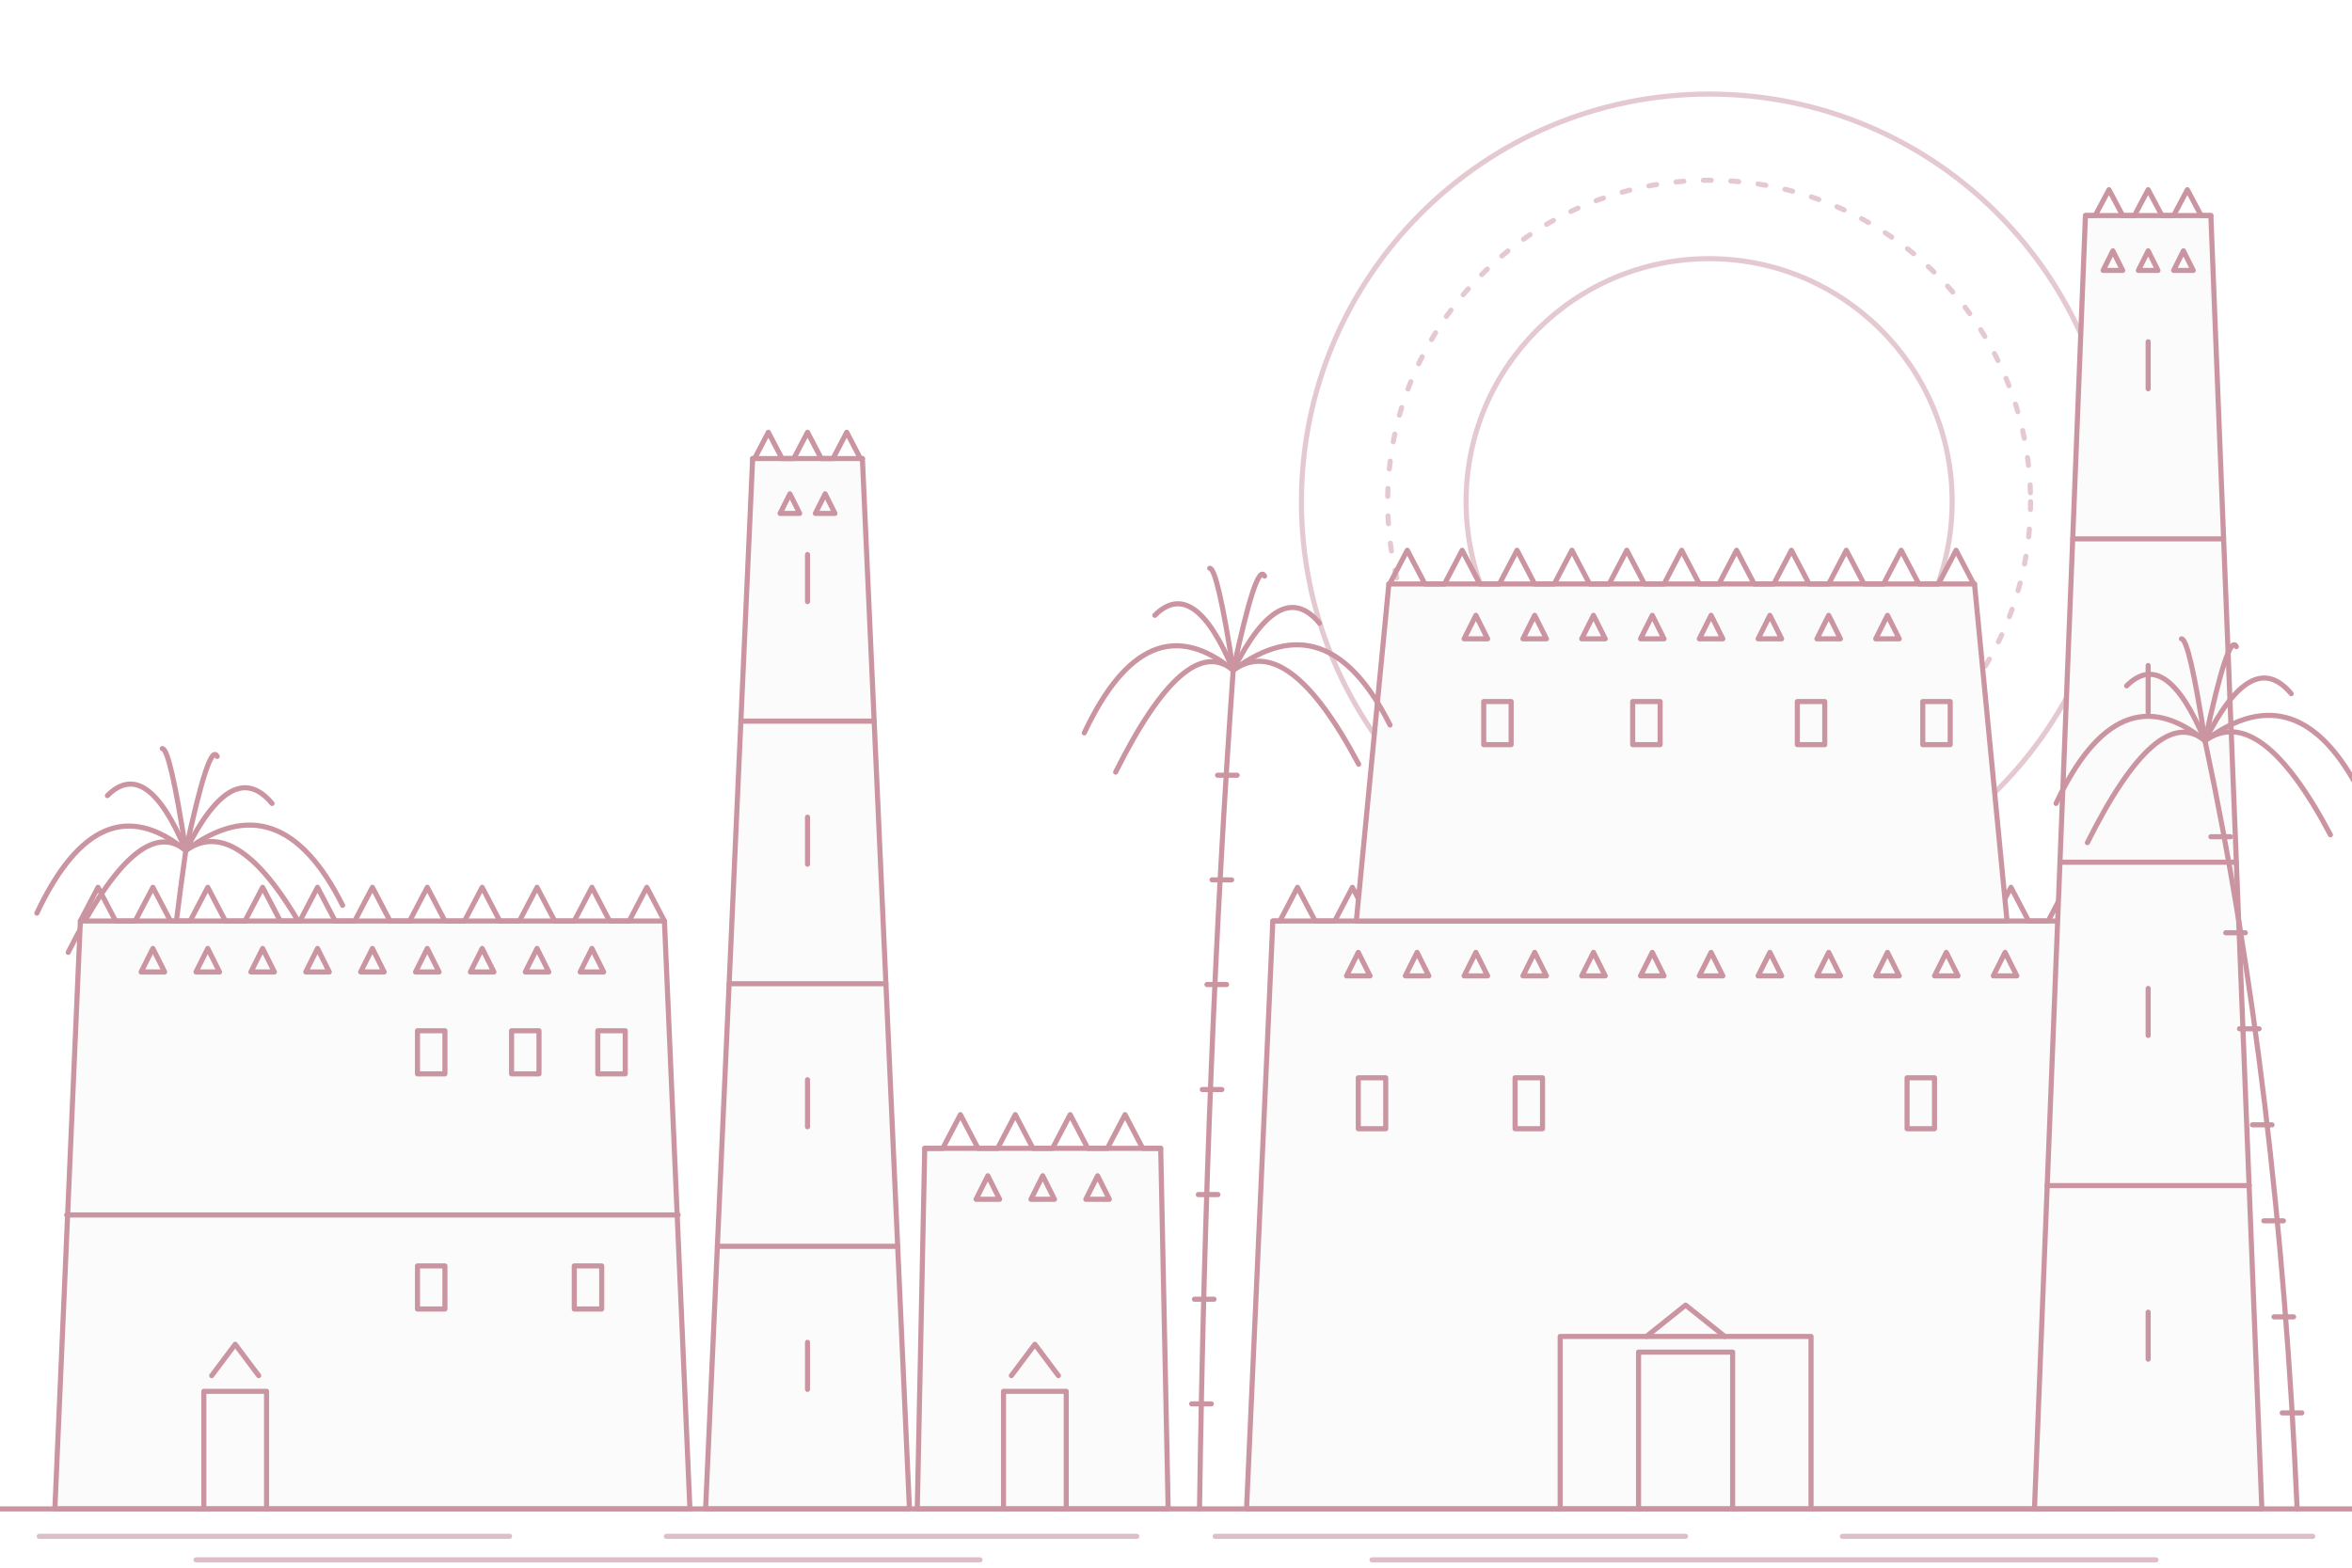
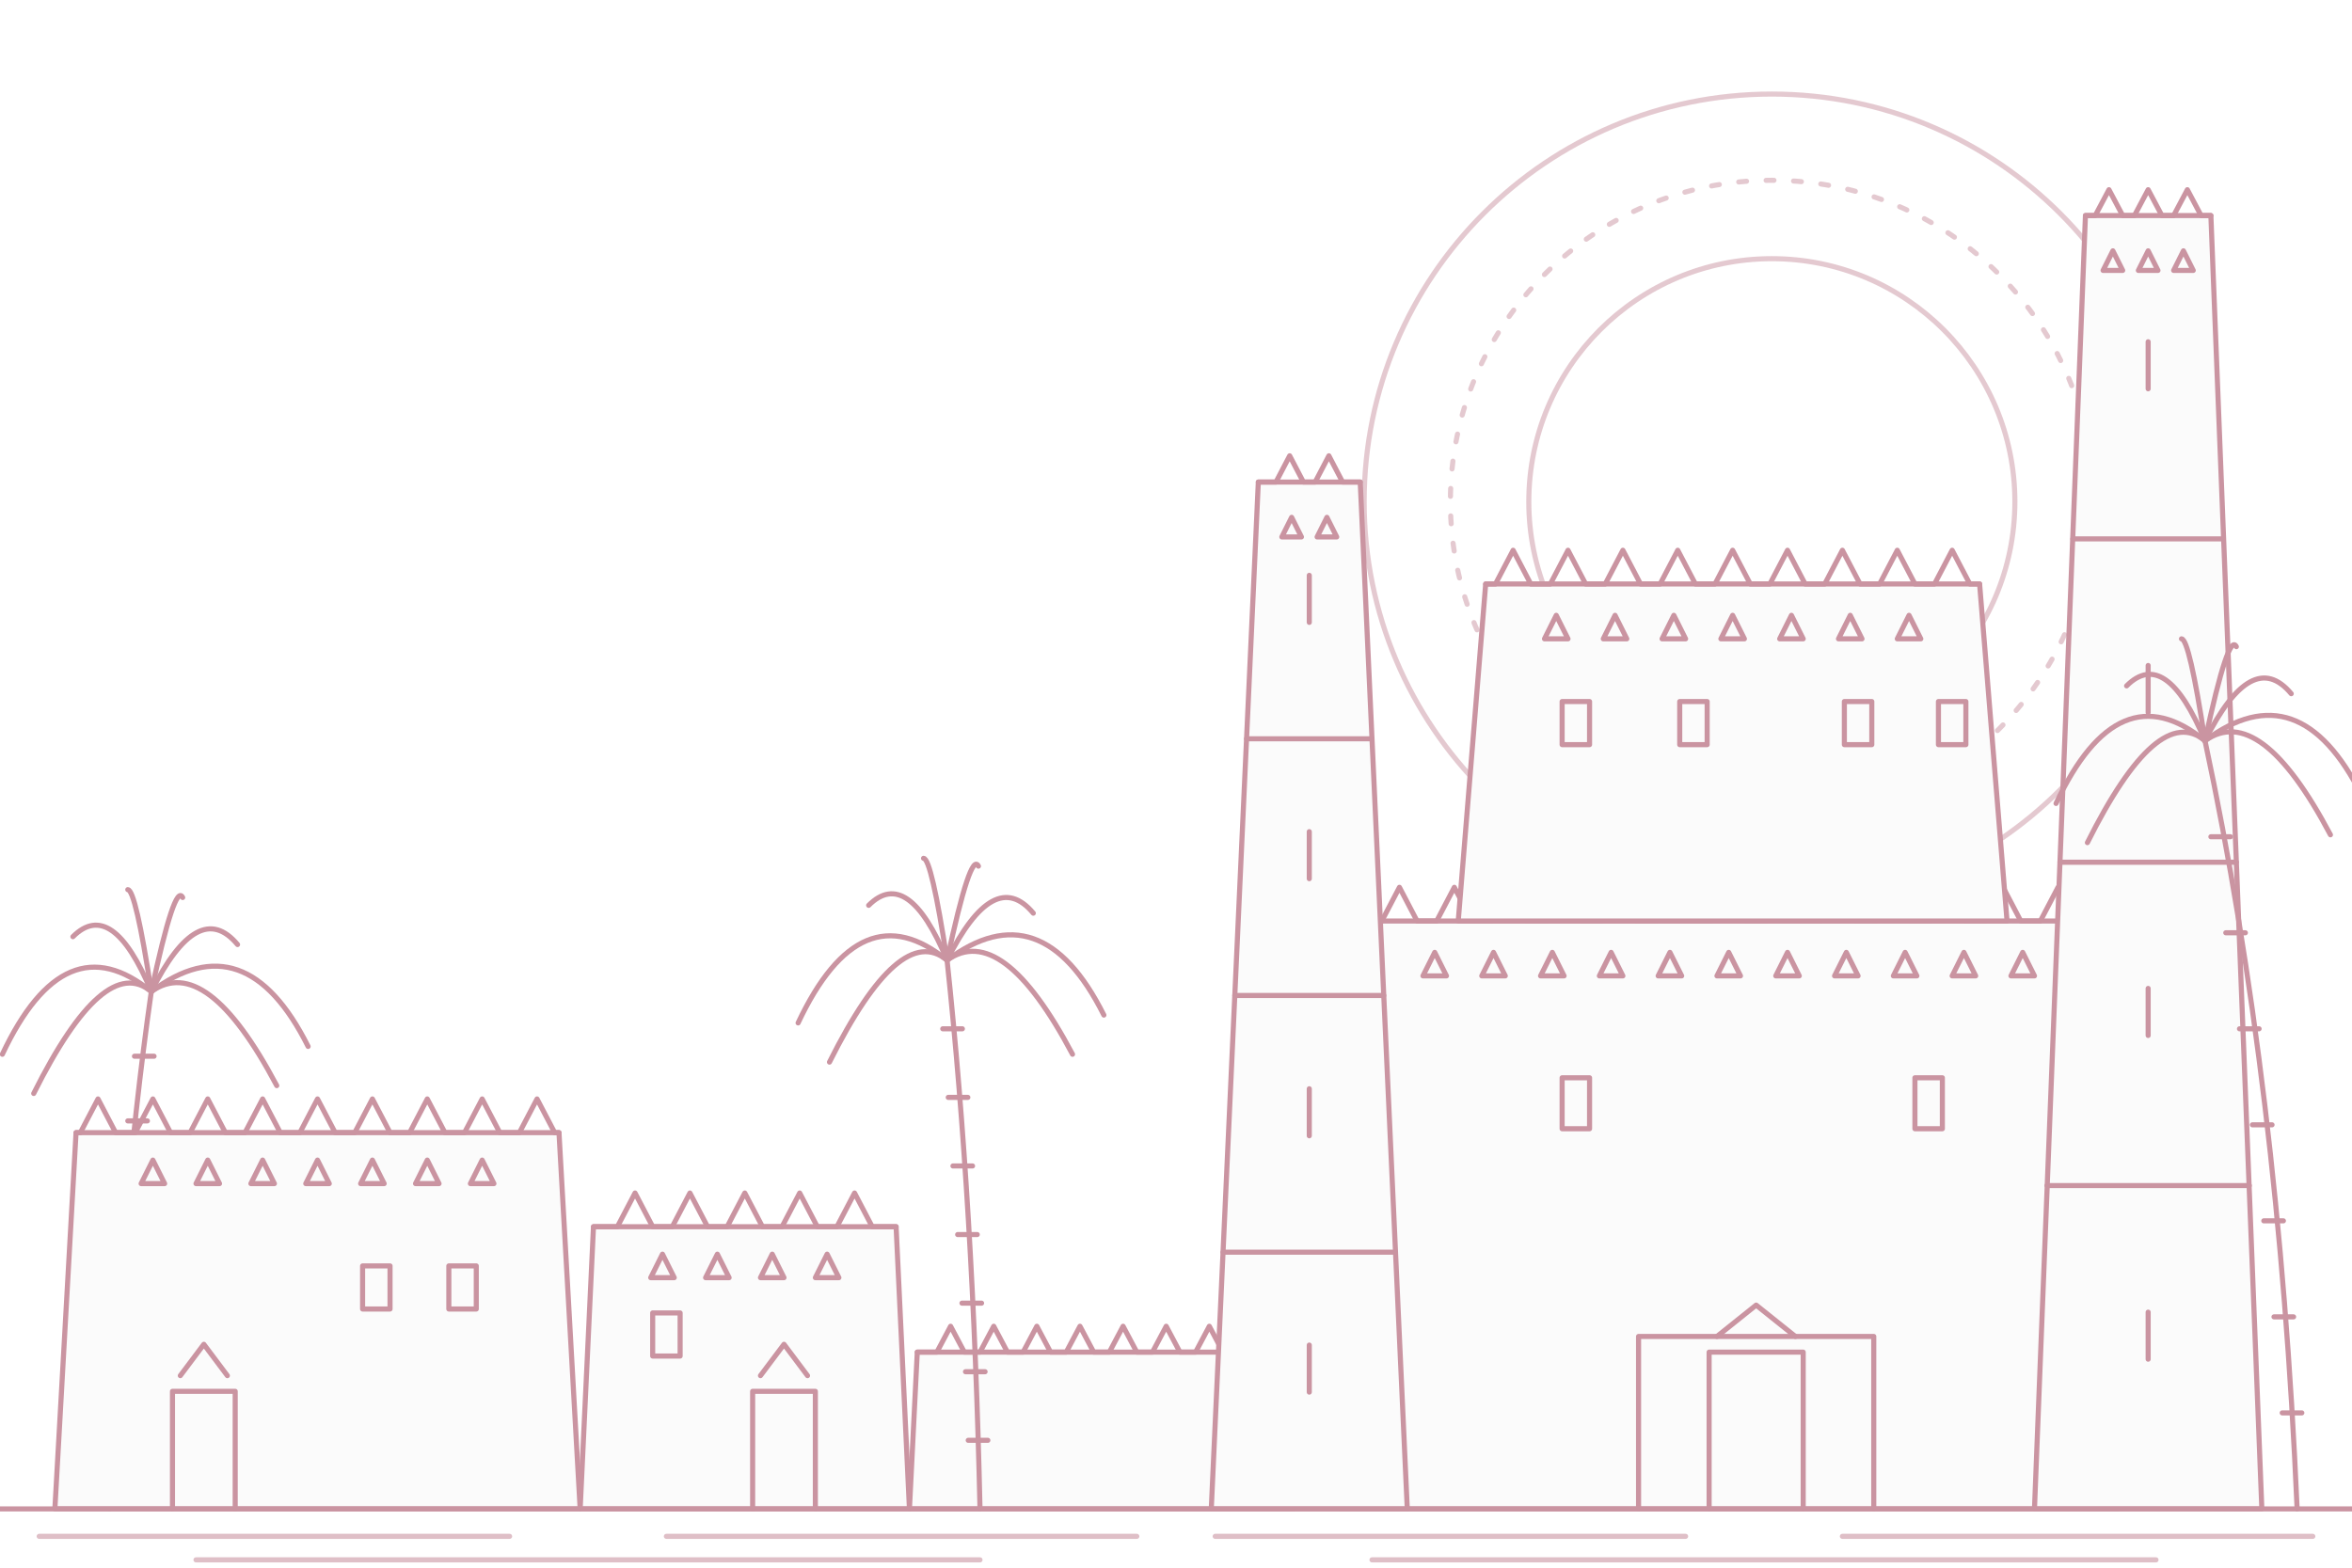
<svg xmlns="http://www.w3.org/2000/svg" viewBox="0 0 600 400" aria-hidden="true">
  <g stroke="#800020" stroke-width="1.3" stroke-linejoin="round" stroke-linecap="round" opacity=".42">
    <g stroke-opacity=".5">
-       <circle cx="436" cy="128" r="104" fill="none" />
-       <circle cx="436" cy="128" r="82" fill="none" stroke-dasharray="2 5" />
-       <circle cx="436" cy="128" r="62" fill="none" />
+       <circle cx="452" cy="128" r="104" fill="none" />
+       <circle cx="452" cy="128" r="82" fill="none" stroke-dasharray="2 5" />
+       <circle cx="452" cy="128" r="62" fill="none" />
    </g>
-     <path d="M34,385 Q36.7,292.6 47.4,217" fill="none" />
-     <path d="M32.2,364 h5" fill="none" />
-     <path d="M33.4,343 h5" fill="none" />
-     <path d="M34.9,322 h5" fill="none" />
-     <path d="M36.6,301 h5" fill="none" />
-     <path d="M38.5,280 h5" fill="none" />
-     <path d="M40.5,259 h5" fill="none" />
-     <path d="M42.6,238 h5" fill="none" />
-     <path d="M47.4,217 Q25.4,199 9.4,233" fill="none" />
-     <path d="M47.4,217 Q35.4,207 17.4,243" fill="none" />
-     <path d="M47.4,217 Q37.4,193 27.4,203" fill="none" />
-     <path d="M47.4,217 Q43.4,191 41.4,191" fill="none" />
-     <path d="M47.4,217 Q53.4,189 55.4,193" fill="none" />
-     <path d="M47.4,217 Q59.4,193 69.4,205" fill="none" />
-     <path d="M47.4,217 Q61.4,207 79.4,241" fill="none" />
-     <path d="M47.4,217 Q71.4,199 87.4,231" fill="none" />
-     <polygon points="14,385 176,385 169.5,235 20.5,235" fill="#f5f5f5" />
-     <path d="M20.5,235 L20.5,235 L25,226.4 L29.5,235 L34.5,235 L39,226.4 L43.5,235 L48.5,235 L53,226.4 L57.5,235 L62.5,235 L67,226.4 L71.5,235 L76.5,235 L81,226.4 L85.5,235 L90.5,235 L95,226.4 L99.5,235 L104.5,235 L109,226.4 L113.5,235 L118.5,235 L123,226.4 L127.5,235 L132.5,235 L137,226.4 L141.5,235 L146.5,235 L151,226.4 L155.5,235 L160.5,235 L165,226.4 L169.5,235 L169.5,235" fill="none" />
-     <path d="M36,248 L39,242 L42,248 Z" fill="none" />
-     <path d="M50,248 L53,242 L56,248 Z" fill="none" />
-     <path d="M64,248 L67,242 L70,248 Z" fill="none" />
-     <path d="M78,248 L81,242 L84,248 Z" fill="none" />
-     <path d="M92,248 L95,242 L98,248 Z" fill="none" />
-     <path d="M106,248 L109,242 L112,248 Z" fill="none" />
-     <path d="M120,248 L123,242 L126,248 Z" fill="none" />
-     <path d="M134,248 L137,242 L140,248 Z" fill="none" />
-     <path d="M148,248 L151,242 L154,248 Z" fill="none" />
-     <path d="M17,310 H173" fill="none" />
-     <path d="M52,385 V355 H68 V385" fill="none" />
-     <path d="M54,351 L60,343 L66,351" fill="none" />
-     <path d="M106.5,263 h7 v11 h-7 Z" fill="none" />
-     <path d="M130.5,263 h7 v11 h-7 Z" fill="none" />
-     <path d="M152.5,263 h7 v11 h-7 Z" fill="none" />
-     <path d="M106.5,323 h7 v11 h-7 Z" fill="none" />
-     <path d="M146.5,323 h7 v11 h-7 Z" fill="none" />
-     <polygon points="180,385 232,385 220,117 192,117" fill="#f5f5f5" />
-     <path d="M192,117 L192.5,117 L196,110.3 L199.5,117 L202.5,117 L206,110.3 L209.5,117 L212.5,117 L216,110.3 L219.5,117 L220,117" fill="none" />
-     <path d="M183,318 H229" fill="none" />
-     <path d="M186,251 H226" fill="none" />
-     <path d="M189,184 H223" fill="none" />
-     <path d="M206,342.5 V354.5" fill="none" />
-     <path d="M206,275.5 V287.5" fill="none" />
-     <path d="M206,208.5 V220.5" fill="none" />
-     <path d="M206,141.5 V153.5" fill="none" />
-     <path d="M199,131 L201.5,126 L204,131 Z" fill="none" />
-     <path d="M208,131 L210.5,126 L213,131 Z" fill="none" />
-     <polygon points="234,385 298,385 296.1,293 235.9,293" fill="#f5f5f5" />
-     <path d="M235.9,293 L240.5,293 L245,284.4 L249.5,293 L254.5,293 L259,284.4 L263.5,293 L268.5,293 L273,284.4 L277.5,293 L282.5,293 L287,284.4 L291.5,293 L296.1,293" fill="none" />
-     <path d="M249,306 L252,300 L255,306 Z" fill="none" />
-     <path d="M263,306 L266,300 L269,306 Z" fill="none" />
-     <path d="M277,306 L280,300 L283,306 Z" fill="none" />
-     <path d="M256,385 V355 H272 V385" fill="none" />
-     <path d="M258,351 L264,343 L270,351" fill="none" />
-     <polygon points="318,385 540,385 533.3,235 324.7,235" fill="#f5f5f5" />
-     <path d="M324.7,235 L326.5,235 L331,226.4 L335.5,235 L340.5,235 L345,226.4 L349.5,235 L354.5,235 L359,226.4 L363.5,235 L368.5,235 L373,226.4 L377.5,235 L382.5,235 L387,226.4 L391.5,235 L396.5,235 L401,226.4 L405.5,235 L410.5,235 L415,226.4 L419.5,235 L424.5,235 L429,226.4 L433.5,235 L438.5,235 L443,226.4 L447.5,235 L452.5,235 L457,226.4 L461.5,235 L466.5,235 L471,226.4 L475.5,235 L480.5,235 L485,226.4 L489.5,235 L494.5,235 L499,226.4 L503.5,235 L508.5,235 L513,226.4 L517.5,235 L522.5,235 L527,226.4 L531.5,235 L533.3,235" fill="none" />
-     <path d="M343.5,249 L346.5,243 L349.5,249 Z" fill="none" />
-     <path d="M358.5,249 L361.5,243 L364.5,249 Z" fill="none" />
-     <path d="M373.5,249 L376.5,243 L379.5,249 Z" fill="none" />
-     <path d="M388.5,249 L391.5,243 L394.5,249 Z" fill="none" />
-     <path d="M403.5,249 L406.5,243 L409.5,249 Z" fill="none" />
-     <path d="M418.5,249 L421.5,243 L424.5,249 Z" fill="none" />
-     <path d="M433.5,249 L436.5,243 L439.5,249 Z" fill="none" />
-     <path d="M448.5,249 L451.5,243 L454.5,249 Z" fill="none" />
-     <path d="M463.5,249 L466.5,243 L469.5,249 Z" fill="none" />
-     <path d="M478.5,249 L481.5,243 L484.5,249 Z" fill="none" />
-     <path d="M493.5,249 L496.5,243 L499.5,249 Z" fill="none" />
-     <path d="M508.5,249 L511.5,243 L514.5,249 Z" fill="none" />
-     <polygon points="346,235 512,235 503.7,149 354.3,149" fill="#f5f5f5" />
-     <path d="M354.3,149 L354.5,149 L359,140.4 L363.5,149 L368.5,149 L373,140.4 L377.5,149 L382.5,149 L387,140.4 L391.5,149 L396.5,149 L401,140.4 L405.5,149 L410.5,149 L415,140.4 L419.5,149 L424.5,149 L429,140.4 L433.5,149 L438.5,149 L443,140.4 L447.5,149 L452.5,149 L457,140.4 L461.5,149 L466.5,149 L471,140.4 L475.5,149 L480.5,149 L485,140.4 L489.5,149 L494.5,149 L499,140.4 L503.5,149 L503.7,149" fill="none" />
-     <path d="M373.5,163 L376.5,157 L379.5,163 Z" fill="none" />
-     <path d="M388.5,163 L391.5,157 L394.5,163 Z" fill="none" />
-     <path d="M403.5,163 L406.5,157 L409.5,163 Z" fill="none" />
-     <path d="M418.5,163 L421.5,157 L424.5,163 Z" fill="none" />
-     <path d="M433.5,163 L436.5,157 L439.5,163 Z" fill="none" />
-     <path d="M448.5,163 L451.5,157 L454.5,163 Z" fill="none" />
-     <path d="M463.5,163 L466.5,157 L469.5,163 Z" fill="none" />
-     <path d="M478.5,163 L481.5,157 L484.5,163 Z" fill="none" />
-     <path d="M378.5,179 h7 v11 h-7 Z" fill="none" />
-     <path d="M416.5,179 h7 v11 h-7 Z" fill="none" />
-     <path d="M458.5,179 h7 v11 h-7 Z" fill="none" />
-     <path d="M490.5,179 h7 v11 h-7 Z" fill="none" />
-     <path d="M346.5,275 h7 v13 h-7 Z" fill="none" />
-     <path d="M386.5,275 h7 v13 h-7 Z" fill="none" />
-     <path d="M486.5,275 h7 v13 h-7 Z" fill="none" />
-     <path d="M398,385 V341 H462 V385" fill="none" />
-     <path d="M418,385 V345 H442 V385" fill="none" />
-     <path d="M420,341 L430,333 L440,341" fill="none" />
-     <path d="M306,385 Q307.7,267.3 314.6,171" fill="none" />
-     <path d="M304,358.2 h5" fill="none" />
-     <path d="M304.7,331.5 h5" fill="none" />
-     <path d="M305.7,304.8 h5" fill="none" />
-     <path d="M306.7,278 h5" fill="none" />
-     <path d="M307.9,251.2 h5" fill="none" />
-     <path d="M309.2,224.5 h5" fill="none" />
-     <path d="M310.6,197.8 h5" fill="none" />
-     <path d="M314.6,171 Q292.6,153 276.6,187" fill="none" />
-     <path d="M314.6,171 Q302.6,161 284.6,197" fill="none" />
-     <path d="M314.6,171 Q304.6,147 294.6,157" fill="none" />
-     <path d="M314.6,171 Q310.6,145 308.6,145" fill="none" />
-     <path d="M314.6,171 Q320.6,143 322.6,147" fill="none" />
-     <path d="M314.6,171 Q326.6,147 336.6,159" fill="none" />
-     <path d="M314.6,171 Q328.6,161 346.6,195" fill="none" />
-     <path d="M314.6,171 Q338.6,153 354.6,185" fill="none" />
+     <path d="M28,385 Q30.1,312.4 38.6,253" fill="none" />
+     <path d="M26.1,368.5 h5" fill="none" />
+     <path d="M27,352 h5" fill="none" />
+     <path d="M28.2,335.5 h5" fill="none" />
+     <path d="M29.5,319 h5" fill="none" />
+     <path d="M31,302.5 h5" fill="none" />
+     <path d="M32.6,286 h5" fill="none" />
+     <path d="M34.3,269.5 h5" fill="none" />
+     <path d="M38.6,253 Q16.6,235 0.6,269" fill="none" />
+     <path d="M38.6,253 Q26.6,243 8.6,279" fill="none" />
+     <path d="M38.6,253 Q28.6,229 18.6,239" fill="none" />
+     <path d="M38.6,253 Q34.6,227 32.6,227" fill="none" />
+     <path d="M38.6,253 Q44.6,225 46.6,229" fill="none" />
+     <path d="M38.6,253 Q50.6,229 60.6,241" fill="none" />
+     <path d="M38.6,253 Q52.6,243 70.6,277" fill="none" />
+     <path d="M38.6,253 Q62.6,235 78.6,267" fill="none" />
+     <polygon points="14,385 148,385 142.6,289 19.4,289" fill="#f5f5f5" />
+     <path d="M19.4,289 L20.5,289 L25,280.4 L29.5,289 L34.5,289 L39,280.4 L43.5,289 L48.5,289 L53,280.4 L57.5,289 L62.5,289 L67,280.4 L71.5,289 L76.5,289 L81,280.4 L85.5,289 L90.5,289 L95,280.4 L99.5,289 L104.5,289 L109,280.4 L113.5,289 L118.5,289 L123,280.4 L127.5,289 L132.5,289 L137,280.4 L141.5,289 L142.6,289" fill="none" />
+     <path d="M36,302 L39,296 L42,302 Z" fill="none" />
+     <path d="M50,302 L53,296 L56,302 Z" fill="none" />
+     <path d="M64,302 L67,296 L70,302 Z" fill="none" />
+     <path d="M78,302 L81,296 L84,302 Z" fill="none" />
+     <path d="M92,302 L95,296 L98,302 Z" fill="none" />
+     <path d="M106,302 L109,296 L112,302 Z" fill="none" />
+     <path d="M120,302 L123,296 L126,302 Z" fill="none" />
+     <path d="M44,385 V355 H60 V385" fill="none" />
+     <path d="M46,351 L52,343 L58,351" fill="none" />
+     <path d="M92.5,323 h7 v11 h-7 Z" fill="none" />
+     <path d="M114.5,323 h7 v11 h-7 Z" fill="none" />
+     <polygon points="148,385 232,385 228.6,313 151.4,313" fill="#f5f5f5" />
+     <path d="M151.4,313 L157.5,313 L162,304.4 L166.5,313 L171.5,313 L176,304.4 L180.5,313 L185.5,313 L190,304.4 L194.5,313 L199.5,313 L204,304.4 L208.5,313 L213.5,313 L218,304.4 L222.5,313 L228.6,313" fill="none" />
+     <path d="M166,326 L169,320 L172,326 Z" fill="none" />
+     <path d="M180,326 L183,320 L186,326 Z" fill="none" />
+     <path d="M194,326 L197,320 L200,326 Z" fill="none" />
+     <path d="M208,326 L211,320 L214,326 Z" fill="none" />
+     <path d="M192,385 V355 H208 V385" fill="none" />
+     <path d="M194,351 L200,343 L206,351" fill="none" />
+     <path d="M166.5,335 h7 v11 h-7 Z" fill="none" />
+     <polygon points="232,385 330,385 328,345 234,345" fill="#f5f5f5" />
+     <path d="M234,345 L239,345 L242.5,338.4 L246,345 L250,345 L253.5,338.4 L257,345 L261,345 L264.5,338.4 L268,345 L272,345 L275.5,338.4 L279,345 L283,345 L286.5,338.4 L290,345 L294,345 L297.5,338.4 L301,345 L305,345 L308.5,338.4 L312,345 L316,345 L319.5,338.4 L323,345 L328,345" fill="none" />
+     <path d="M250,385 Q248.3,308 241.6,245" fill="none" />
+     <path d="M247,367.5 h5" fill="none" />
+     <path d="M246.3,350 h5" fill="none" />
+     <path d="M245.4,332.5 h5" fill="none" />
+     <path d="M244.3,315 h5" fill="none" />
+     <path d="M243.1,297.5 h5" fill="none" />
+     <path d="M241.9,280 h5" fill="none" />
+     <path d="M240.5,262.5 h5" fill="none" />
+     <path d="M241.6,245 Q219.6,227 203.6,261" fill="none" />
+     <path d="M241.6,245 Q229.6,235 211.6,271" fill="none" />
+     <path d="M241.6,245 Q231.6,221 221.6,231" fill="none" />
+     <path d="M241.6,245 Q237.6,219 235.6,219" fill="none" />
+     <path d="M241.6,245 Q247.6,217 249.6,221" fill="none" />
+     <path d="M241.6,245 Q253.6,221 263.6,233" fill="none" />
+     <path d="M241.6,245 Q255.6,235 273.6,269" fill="none" />
+     <path d="M241.6,245 Q265.6,227 281.6,259" fill="none" />
+     <polygon points="342,385 540,385 534.1,235 347.9,235" fill="#f5f5f5" />
+     <path d="M347.9,235 L352.5,235 L357,226.4 L361.5,235 L366.5,235 L371,226.4 L375.5,235 L380.5,235 L385,226.4 L389.5,235 L394.5,235 L399,226.4 L403.5,235 L408.5,235 L413,226.4 L417.5,235 L422.5,235 L427,226.4 L431.5,235 L436.5,235 L441,226.4 L445.5,235 L450.5,235 L455,226.4 L459.5,235 L464.5,235 L469,226.4 L473.5,235 L478.5,235 L483,226.4 L487.5,235 L492.5,235 L497,226.4 L501.5,235 L506.5,235 L511,226.4 L515.5,235 L520.5,235 L525,226.4 L529.5,235 L534.1,235" fill="none" />
+     <path d="M363,249 L366,243 L369,249 Z" fill="none" />
+     <path d="M378,249 L381,243 L384,249 Z" fill="none" />
+     <path d="M393,249 L396,243 L399,249 Z" fill="none" />
+     <path d="M408,249 L411,243 L414,249 Z" fill="none" />
+     <path d="M423,249 L426,243 L429,249 Z" fill="none" />
+     <path d="M438,249 L441,243 L444,249 Z" fill="none" />
+     <path d="M453,249 L456,243 L459,249 Z" fill="none" />
+     <path d="M468,249 L471,243 L474,249 Z" fill="none" />
+     <path d="M483,249 L486,243 L489,249 Z" fill="none" />
+     <path d="M498,249 L501,243 L504,249 Z" fill="none" />
+     <path d="M513,249 L516,243 L519,249 Z" fill="none" />
+     <polygon points="372,235 512,235 505,149 379,149" fill="#f5f5f5" />
+     <path d="M379,149 L381.5,149 L386,140.4 L390.5,149 L395.5,149 L400,140.4 L404.5,149 L409.5,149 L414,140.4 L418.5,149 L423.5,149 L428,140.4 L432.5,149 L437.5,149 L442,140.4 L446.5,149 L451.5,149 L456,140.4 L460.5,149 L465.5,149 L470,140.4 L474.5,149 L479.5,149 L484,140.4 L488.5,149 L493.5,149 L498,140.4 L502.5,149 L505,149" fill="none" />
+     <path d="M394,163 L397,157 L400,163 Z" fill="none" />
+     <path d="M409,163 L412,157 L415,163 Z" fill="none" />
+     <path d="M424,163 L427,157 L430,163 Z" fill="none" />
+     <path d="M439,163 L442,157 L445,163 Z" fill="none" />
+     <path d="M454,163 L457,157 L460,163 Z" fill="none" />
+     <path d="M469,163 L472,157 L475,163 Z" fill="none" />
+     <path d="M484,163 L487,157 L490,163 Z" fill="none" />
+     <path d="M398.5,179 h7 v11 h-7 Z" fill="none" />
+     <path d="M428.5,179 h7 v11 h-7 Z" fill="none" />
+     <path d="M470.5,179 h7 v11 h-7 Z" fill="none" />
+     <path d="M494.5,179 h7 v11 h-7 Z" fill="none" />
+     <path d="M398.5,275 h7 v13 h-7 Z" fill="none" />
+     <path d="M488.5,275 h7 v13 h-7 Z" fill="none" />
+     <path d="M418,385 V341 H478 V385" fill="none" />
+     <path d="M436,385 V345 H460 V385" fill="none" />
+     <path d="M438,341 L448,333 L458,341" fill="none" />
+     <polygon points="309,385 359,385 347,123 321,123" fill="#f5f5f5" />
+     <path d="M321,123 L325.5,123 L329,116.3 L332.5,123 L335.5,123 L339,116.3 L342.5,123 L347,123" fill="none" />
+     <path d="M312,319.5 H356" fill="none" />
+     <path d="M315,254 H353" fill="none" />
+     <path d="M318,188.5 H350" fill="none" />
+     <path d="M334,343.2 V355.2" fill="none" />
+     <path d="M334,277.8 V289.8" fill="none" />
+     <path d="M334,212.2 V224.2" fill="none" />
+     <path d="M334,146.8 V158.8" fill="none" />
+     <path d="M327,137 L329.5,132 L332,137 Z" fill="none" />
+     <path d="M336,137 L338.5,132 L341,137 Z" fill="none" />
    <polygon points="519,385 577,385 564,55 532,55" fill="#f5f5f5" />
    <path d="M532,55 L534.5,55 L538,48.4 L541.5,55 L544.5,55 L548,48.4 L551.5,55 L554.5,55 L558,48.4 L561.5,55 L564,55" fill="none" />
    <path d="M522.2,302.5 H573.8" fill="none" />
    <path d="M525.5,220 H570.5" fill="none" />
    <path d="M528.8,137.5 H567.2" fill="none" />
    <path d="M548,334.8 V346.8" fill="none" />
    <path d="M548,252.2 V264.2" fill="none" />
    <path d="M548,169.8 V181.8" fill="none" />
    <path d="M548,87.2 V99.2" fill="none" />
    <path d="M536.5,69 L539,64 L541.5,69 Z" fill="none" />
    <path d="M545.5,69 L548,64 L550.5,69 Z" fill="none" />
    <path d="M554.5,69 L557,64 L559.5,69 Z" fill="none" />
    <path d="M586,385 Q581.3,277.2 562.5,189" fill="none" />
    <path d="M582.2,360.5 h5" fill="none" />
    <path d="M580.1,336 h5" fill="none" />
    <path d="M577.5,311.5 h5" fill="none" />
    <path d="M574.6,287 h5" fill="none" />
    <path d="M571.3,262.5 h5" fill="none" />
    <path d="M567.8,238 h5" fill="none" />
    <path d="M564,213.5 h5" fill="none" />
    <path d="M562.5,189 Q540.5,171 524.5,205" fill="none" />
    <path d="M562.5,189 Q550.5,179 532.5,215" fill="none" />
    <path d="M562.5,189 Q552.5,165 542.5,175" fill="none" />
    <path d="M562.5,189 Q558.5,163 556.5,163" fill="none" />
    <path d="M562.5,189 Q568.5,161 570.5,165" fill="none" />
    <path d="M562.5,189 Q574.5,165 584.5,177" fill="none" />
    <path d="M562.5,189 Q576.5,179 594.5,213" fill="none" />
    <path d="M562.5,189 Q586.5,171 602.5,203" fill="none" />
    <path d="M0,385 H600" fill="none" />
    <path d="M10,392 H130" fill="none" stroke-opacity=".6" />
    <path d="M170,392 H290" fill="none" stroke-opacity=".6" />
    <path d="M310,392 H430" fill="none" stroke-opacity=".6" />
    <path d="M470,392 H590" fill="none" stroke-opacity=".6" />
    <path d="M50,398 H250" fill="none" stroke-opacity=".6" />
    <path d="M350,398 H550" fill="none" stroke-opacity=".6" />
  </g>
</svg>
